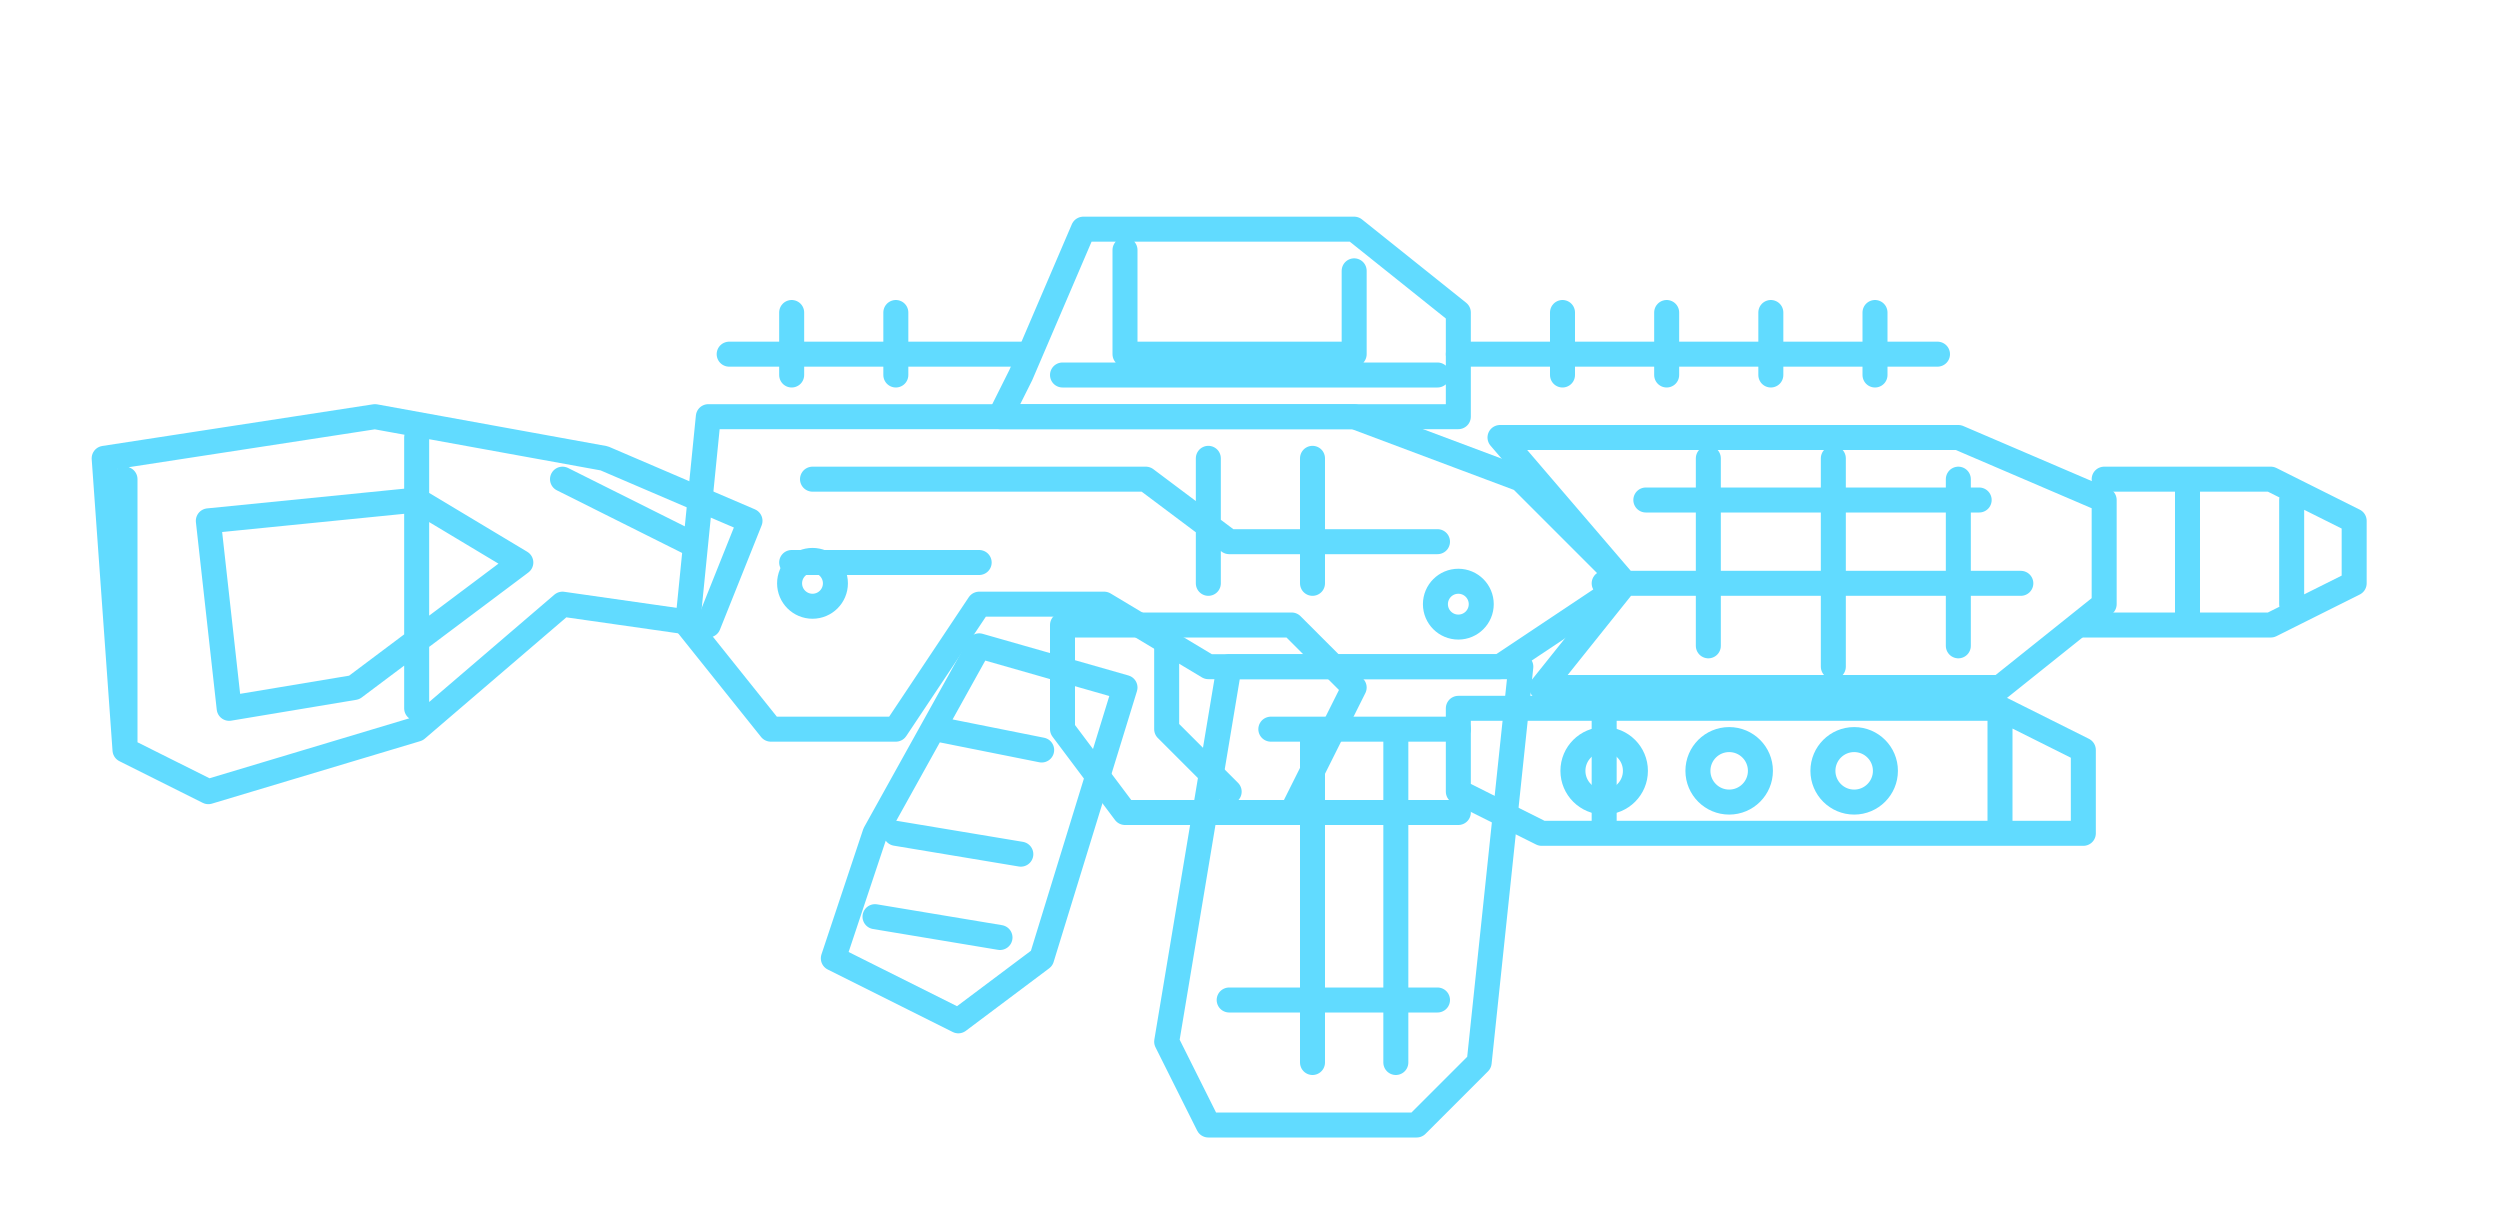
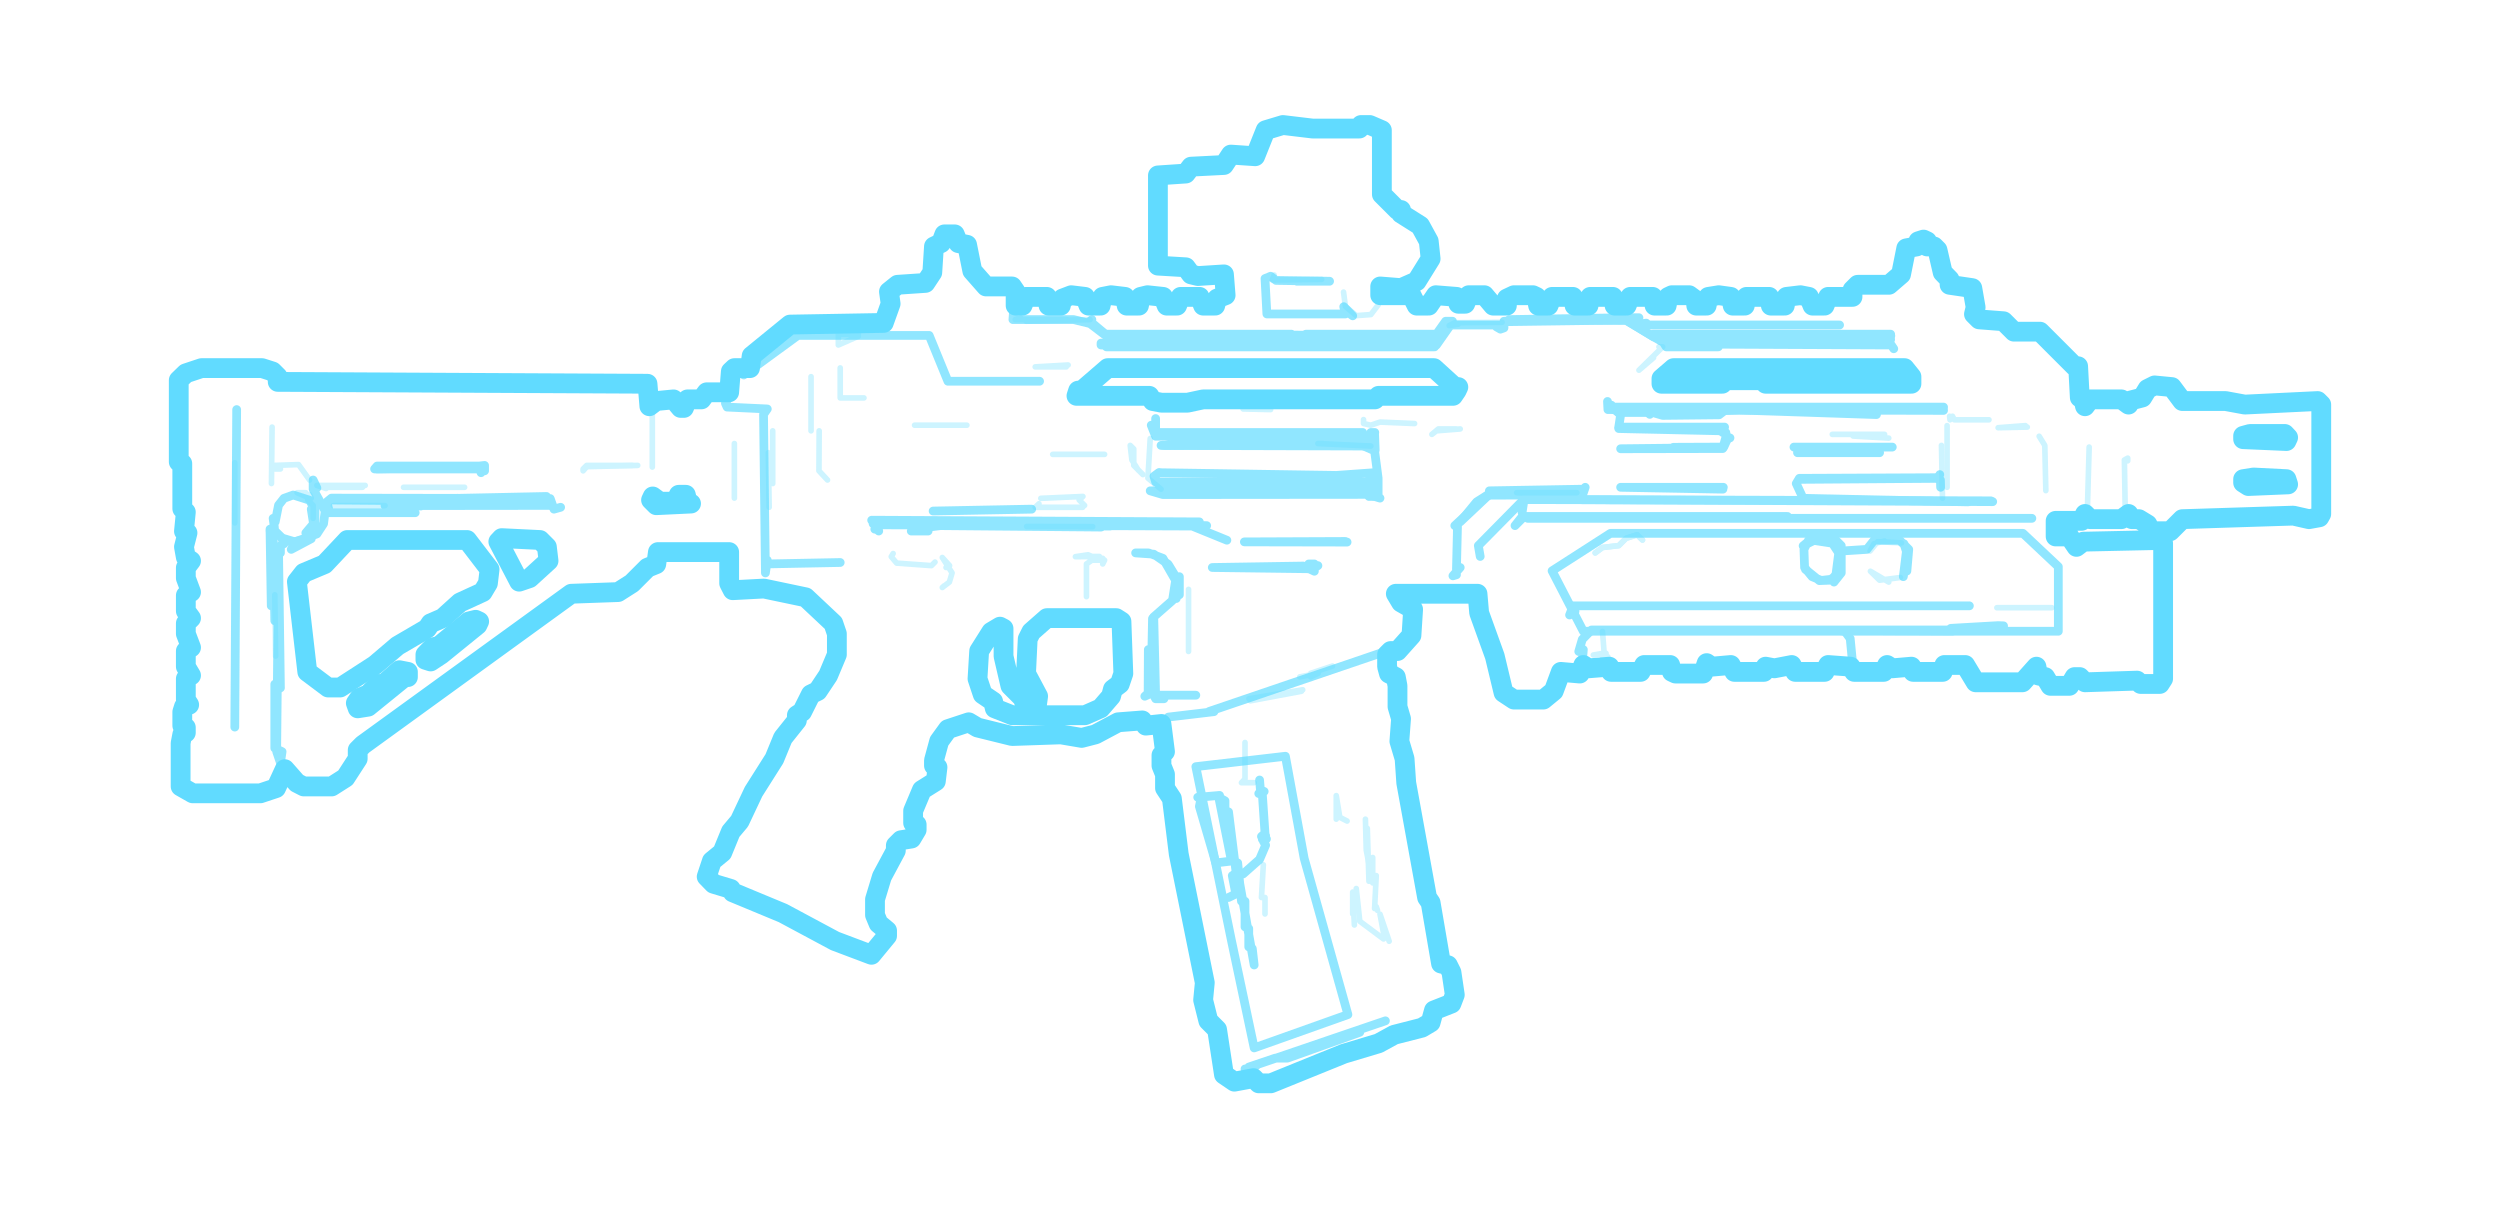
<svg xmlns="http://www.w3.org/2000/svg" width="240" height="116" viewBox="0 0 120 58">
-   <g fill="none" stroke="#61dbff" stroke-width="1.2" stroke-linecap="round" stroke-linejoin="round">
-     <path d="M5 22 L18 20 L29 22 L36 25 L34 30 L27 29 L20 35 L10 38 L6 36 Z M6 23 V36 M10 25 L20 24 L25 27 L17 33 L11 34 Z M20 21 V34 M27 23 L33 26" />
-     <path d="M34 20 H65 L73 23 L78 28 L72 32 H58 L53 29 H47 L43 35 H37 L33 30 Z" />
-     <path d="M72 21 H94 L101 24 V29 L96 33 H74 L78 28 Z M79 24 H95 M77 28 H97 M82 22 V31 M88 22 V32 M94 23 V31" />
-     <path d="M101 23 H109 L113 25 V28 L109 30 H100 M105 23 V30 M110 24 V29" />
-     <path d="M47 31 L54 33 L50 46 L46 49 L40 46 L42 40 Z M45 35 L50 36 M43 40 L49 41 M42 44 L48 45" />
-     <path d="M59 32 H73 L71 51 L68 54 H58 L56 50 Z M61 35 H70 M60 39 H70 M59 48 H69 M63 35 V51 M67 35 V51" />
-     <path d="M51 30 H62 L65 33 L62 39 H54 L51 35 Z M56 31 V35 L59 38" />
-     <path d="M49 18 L52 11 H65 L70 15 V20 H48 Z M54 12 V17 H65 V13 M51 18 H69" />
-     <path d="M35 17 H49 M70 17 H93 M38 15 V18 M43 15 V18 M75 15 V18 M80 15 V18 M85 15 V18 M90 15 V18" />
-     <path d="M39 23 H55 L59 26 H69 M38 27 H47 M58 22 V28 M63 22 V28" />
-     <path d="M70 34 H96 L100 36 V40 H74 L70 38 Z M77 34 V40 M96 34 V40" />
-     <circle cx="77" cy="37" r="1.5" />
-     <circle cx="83" cy="37" r="1.5" />
-     <circle cx="89" cy="37" r="1.5" />
-     <circle cx="39" cy="28" r="1.1" />
-     <circle cx="70" cy="29" r="1.1" />
+   <g fill="none" stroke="#61dbff" stroke-linecap="round" stroke-linejoin="round">
+     <g stroke-width="0.27" opacity="0.32">
+       <path d="M49.28 25.27 L52.45 25.28" />
+       <path d="M75.69 23.65 L72.80 23.65 L73.03 23.66" />
+       <path d="M65.54 39.32 L65.58 40.81 L65.89 42.38" />
+       <path d="M51.18 17.61 L49.69 17.61 L51.27 17.52" />
+       <path d="M49.26 15.42 L52.32 15.34" />
+       <path d="M72.10 15.47 L69.83 15.49 L69.56 15.63 L70.00 15.56" />
+       <path d="M65.10 42.65 L65.27 44.22 L66.41 45.07" />
+       <path d="M57.05 31.27 L57.05 28.29" />
+       <path d="M93.46 23.39 L93.46 20.43" />
+       <path d="M65.89 41.16 L65.89 42.03 L66.06 42.03 L65.98 43.61 L66.06 43.52 L66.12 43.70" />
+       <path d="M13.23 31.49 L13.19 28.55" />
+       <path d="M19.37 23.39 L22.30 23.39" />
+       <path d="M54.64 22.57 L54.33 22.08 L54.25 21.38 L54.42 21.55 L54.42 22.34 L54.86 22.78" />
+       <path d="M11.27 25.10 L11.27 22.21" />
+       <path d="M28.07 22.51 L27.99 22.60 L28.16 22.40 L30.61 22.34" />
+       <path d="M18.48 24.27 L16.00 24.27 L16.32 24.27" />
+       <path d="M100.20 24.27 L100.28 21.46" />
+       <path d="M63.51 21.29 L63.26 21.29 L65.80 21.41" />
+       <path d="M15.65 23.45 L15.21 23.30 L17.53 23.30" />
+       <path d="M52.93 26.80 L52.32 26.80 L52.44 26.72 L52.23 26.63 L51.62 26.72 L52.77 26.71" />
+       <path d="M51.20 15.34 L48.73 15.34 L48.99 15.25" />
+       <path d="M55.21 21.05 L55.10 22.95 L55.73 23.48" />
+       <path d="M97.22 20.43 L95.91 20.53 L97.31 20.50" />
+       <path d="M13.03 23.21 L13.06 20.50" />
+       <path d="M76.92 30.31 L77.00 31.35 L76.48 31.44 L77.09 31.36 L76.92 31.53 L77.18 31.53" />
+       <path d="M69.91 20.59 L69.04 20.59 L68.73 20.85 L68.95 20.68 L70.09 20.59" />
+       <path d="M52.15 28.64 L52.15 27.07 L52.41 26.89 L53.02 26.89 L52.93 27.07" />
+       <path d="M97.88 20.94 L98.15 21.38 L98.20 23.55" />
+       <path d="M79.37 17.17 L78.67 17.77 L79.72 16.74 L79.63 16.65 L79.81 16.65" />
+       <path d="M65.45 20.14 L65.45 20.33 L65.80 20.41 L66.24 20.26 L67.90 20.33" />
+       <path d="M17.40 23.39 L15.64 23.39 L16.56 23.34" />
+       <path d="M102.01 24.44 L101.97 22.08 L102.13 21.99 L102.13 22.12" />
+       <path d="M66.15 14.64 L65.80 15.10 L65.10 15.15 L64.58 14.71 L64.49 14.02" />
+       <path d="M76.57 26.54 L76.92 26.28 L77.70 26.19 L78.05 25.84 L78.58 25.67 L78.84 25.92" />
+       <path d="M78.84 25.92 L78.58 25.67 L78.05 25.84 L77.70 26.19 L76.92 26.28 L76.57 26.54" />
+       <path d="M90.66 27.94 L89.78 27.42 L90.22 27.85 L91.22 27.72" />
+       <path d="M49.96 23.92 L51.98 23.83 L51.80 24.00 L52.06 24.26" />
+       <path d="M90.46 25.97 L89.95 26.10 L89.76 26.45 L90.13 26.00 L91.27 26.06" />
+       <path d="M30.35 22.34 L28.16 22.34 L27.99 22.51 L28.16 22.40" />
+       <path d="M98.49 29.17 L95.85 29.17" />
+       <path d="M14.68 23.65 L14.26 23.65 L14.86 23.91 L14.86 23.74 L14.94 23.91 L14.77 24.00 L15.03 24.26 L15.03 24.88" />
+       <path d="M64.93 43.87 L64.93 42.82 L65.01 44.40" />
+       <path d="M60.99 19.66 L59.67 19.63 L60.99 19.63" />
+       <path d="M36.88 21.73 L36.92 24.35" />
+       <path d="M35.25 23.91 L35.25 21.29" />
+       <path d="M61.16 13.20 L61.07 13.44 L63.44 13.41" />
+       <path d="M31.31 22.42 L31.31 19.80" />
+       <path d="M59.95 33.54 L62.53 33.11" />
+       <path d="M59.76 35.64 L59.76 37.39 L59.59 37.57 L60.20 37.57" />
+       <path d="M45.32 28.12 L45.23 28.20 L45.57 27.94 L45.70 27.50 L45.23 26.76 L45.58 27.15 L45.41 27.24" />
+       <path d="M38.93 20.68 L38.93 18.08" />
+       <path d="M41.47 19.10 L40.33 19.10 L40.33 17.66" />
+       <path d="M62.39 32.49 L63.27 32.32 L62.91 32.49 L62.91 32.32 L63.96 31.97" />
+       <path d="M64.14 39.32 L64.14 38.19 L64.31 39.23 L64.66 39.41" />
+       <path d="M41.20 16.04 L40.24 16.04 L40.24 16.56 L41.20 16.14" />
+       <path d="M65.63 39.76 L65.71 42.30" />
+       <path d="M89.78 20.91 L88.95 20.93 L90.66 21.03" />
+       <path d="M60.64 41.51 L60.55 43.08 L60.72 43.08 L60.72 43.87" />
+       <path d="M37.09 23.21 L37.09 20.68" />
+       <path d="M93.19 21.38 L93.24 23.91" />
+       <path d="M93.81 20.15 L93.72 19.98 L93.60 20.15 L93.58 19.98 L93.81 20.15 L95.47 20.15" />
+       <path d="M13.46 22.51 L13.19 22.51 L13.15 22.34 L14.33 22.30 L14.86 23.04" />
+       <path d="M66.45 45.01 L66.24 43.88 L66.68 45.18" />
+       <path d="M39.32 20.68 L39.31 22.60 L39.72 23.04" />
+       <path d="M49.87 24.18 L49.69 24.35 L51.97 24.35" />
+       <path d="M46.41 20.41 L43.90 20.41" />
+       <path d="M87.95 20.85 L90.46 20.85" />
+       <path d="M53.02 21.81 L50.53 21.81" />
+       <path d="M42.87 26.57 L42.78 26.72 L43.04 27.03 L44.71 27.15 L44.88 26.98" />
+       <path d="M62.47 33.18 L60.02 33.64" />
+     </g>
+     <g stroke-width="0.42" opacity="0.7">
+       <path d="M71.05 26.71 L70.96 26.19 L73.15 23.97 L95.65 24.08" />
+       <path d="M68.86 16.12 L53.11 16.04 L61.99 16.04" />
+       <path d="M97.53 24.88 L73.33 24.88" />
+       <path d="M73.06 24.60 L73.15 24.00 L73.33 23.98 L95.56 24.04" />
+       <path d="M48.71 14.11 L48.62 15.34 L51.53 15.34 L52.32 15.53 L53.20 16.20 L68.86 16.22" />
+       <path d="M56.08 34.42 L58.27 34.16 L58.13 34.12 L66.94 31.12 L58.04 34.15" />
+       <path d="M75.92 32.14 L76.00 31.18 L75.78 31.27 L75.95 30.69 L76.39 30.24 L94.77 30.24" />
+       <path d="M75.34 29.52 L75.43 29.29 L75.60 29.34 L75.52 29.08 L94.53 29.08" />
+       <path d="M65.89 23.48 L56.96 23.48 L65.67 23.52 L65.89 23.72 L65.71 23.83 L65.89 23.83" />
+       <path d="M42.18 25.49 L41.99 25.19 L57.22 25.25 L58.89 25.93" />
+       <path d="M52.85 16.56 L68.95 16.56 L69.56 15.69" />
+       <path d="M72.54 15.42 L72.37 15.44 L78.05 15.36 L79.37 16.17 L89.00 16.21" />
+       <path d="M92.67 19.62 L77.45 19.63 L77.70 19.80 L79.19 19.80" />
+       <path d="M52.41 15.34 L52.32 15.42 L53.20 16.16 L68.86 16.13" />
+       <path d="M92.84 19.63 L77.70 19.71 L79.19 19.67" />
+       <path d="M21.97 23.92 L15.84 24.00 L26.32 24.09" />
+       <path d="M77.16 19.27 L77.18 19.66 L93.29 19.70" />
+       <path d="M52.85 16.47 L53.11 16.47 L53.11 16.65 L68.86 16.65" />
+       <path d="M77.35 19.45 L77.27 19.54 L93.29 19.54" />
+       <path d="M41.84 24.97 L57.57 25.05" />
+       <path d="M68.86 16.18 L53.20 16.14" />
+       <path d="M93.02 22.93 L86.37 22.96 L86.22 23.21 L86.55 23.92 L94.47 24.09" />
+       <path d="M11.27 34.90 L11.36 19.66" />
+       <path d="M56.61 27.68 L56.61 28.55 L56.52 28.45 L56.46 28.73 L56.49 27.77 L56.07 27.08 L55.38 26.60 L54.51 26.54 L55.13 26.54 L55.82 26.80 L56.43 27.86 L56.28 28.82 L55.38 29.61 L55.47 33.37 L57.40 33.37" />
+       <path d="M35.15 18.75 L34.82 19.36 L34.90 19.54 L36.83 19.63 L36.65 19.89 L36.74 27.50 L36.83 26.89 L36.75 27.07 L40.33 27.00" />
+       <path d="M79.02 15.51 L78.41 15.59 L78.14 15.43 L79.72 16.37 L80.51 16.20 L90.57 16.20 L90.40 16.08 L90.75 16.04" />
+       <path d="M93.11 22.78 L93.02 22.96 L86.37 23.01 L92.94 22.96 L93.14 23.04 L93.15 23.39" />
+       <path d="M73.07 24.88 L72.72 25.23 L73.07 24.79 L85.80 24.79" />
+       <path d="M82.48 16.65 L79.98 16.65 L79.89 16.51 L90.78 16.56 L90.90 16.74" />
+       <path d="M13.19 32.84 L13.19 35.91 L13.54 36.08 L13.46 36.61 L13.28 36.08 L13.37 26.98" />
+       <path d="M76.03 23.48 L71.49 23.56 L71.58 23.65 L70.88 24.09 L70.09 25.05 L71.49 23.73 L75.97 23.74 L76.09 23.39" />
+       <path d="M65.27 49.55 L61.80 50.79 L61.21 50.79 L59.94 51.22 L59.94 51.40 L59.76 51.31 L60.03 51.40 L59.94 51.31 L60.03 51.40 L60.37 51.09 L66.50 49.00" />
+       <path d="M63.45 13.50 L62.25 13.50 L63.82 13.50 L61.25 13.46 L60.99 13.26 L60.72 13.37 L60.81 15.07 L64.58 15.07 L64.58 14.90 L64.93 15.16 L64.50 14.72 L64.58 15.07 L64.66 14.99" />
+       <path d="M63.26 21.29 L55.82 21.37 L61.44 21.31" />
+       <path d="M82.61 16.13 L80.19 16.13 L90.76 16.12" />
+       <path d="M86.72 26.06 L86.55 26.20 L87.07 25.94 L88.12 26.10 L88.12 25.93 L88.38 26.19 L88.38 27.50 L88.03 27.94 L88.24 27.42 L87.95 27.80 L87.42 27.86 L86.98 27.68 L86.62 27.24 L86.59 26.37 L86.81 25.93 L87.86 25.93 L88.26 26.54 L88.12 27.63 L87.83 27.85 L87.33 27.87 L86.66 27.33" />
+       <path d="M56.10 21.33 L55.95 21.38 L65.28 21.33 L65.98 21.64 L66.15 22.95 L66.15 23.74 L65.98 23.83 L66.24 23.91" />
+       <path d="M63.44 16.04 L62.69 16.04 L68.95 16.04 L69.39 15.42 L69.72 15.42 L69.74 15.60 L71.93 15.60 L71.83 15.69 L72.02 15.80 L72.19 15.74 L72.19 15.42 L73.59 15.33" />
+       <path d="M56.96 23.48 L55.65 23.39 L55.91 23.39 L55.87 23.21 L65.80 23.21 L65.71 23.04 L65.98 23.04" />
+       <path d="M80.19 16.13 L79.36 16.04 L90.66 16.04" />
+       <path d="M55.47 20.09 L55.47 20.85 L65.89 20.94 L65.98 20.81 L66.01 21.60" />
+       <path d="M78.05 15.25 L72.45 15.34 L78.23 15.38 L78.23 15.25 L78.67 15.25" />
+       <path d="M57.49 25.21 L51.75 25.14 L57.92 25.23" />
+       <path d="M41.99 25.40 L42.08 25.27 L41.91 25.14 L53.28 25.25" />
+       <path d="M90.07 19.90 L83.44 19.68 L82.78 19.71 L82.52 19.91 L79.81 19.94 L79.02 19.71 L79.28 19.80 L79.19 19.89" />
+       <path d="M57.22 23.65 L55.82 23.57 L65.89 23.56" />
+       <path d="M59.41 41.42 L59.59 43.26 L59.76 43.26 L59.76 44.49 L59.94 44.57 L59.94 45.45 L60.11 45.53 L60.20 46.32 L59.41 41.86 L59.15 42.03 L59.32 42.91 L58.97 43.08" />
+       <path d="M55.26 20.41 L55.47 20.94 L65.89 20.94 L65.80 20.76 L65.99 20.76" />
+       <path d="M13.02 28.82 L13.02 29.08 L12.96 25.40 L13.17 25.32 L13.11 24.88 L13.21 25.05 L13.37 24.25 L13.63 23.92 L14.07 23.76 L14.86 24.01 L15.10 24.44 L14.94 24.44 L15.05 25.14 L14.68 25.58 L15.12 25.14 L15.12 24.00 L15.21 24.26" />
+       <path d="M23.00 22.37 L18.10 22.37 L17.98 22.51 L22.91 22.41 L23.26 22.60 L23.26 22.34 L23.00 22.37 L23.09 22.69" />
+       <path d="M79.98 16.49 L79.81 16.30 L90.75 16.30" />
+       <path d="M19.93 24.61 L15.82 24.61 L15.69 24.09 L15.91 23.91 L21.97 23.92" />
+       <path d="M65.89 23.13 L55.47 23.13 L55.39 22.86 L55.62 22.69" />
+       <path d="M55.38 23.56 L55.21 23.56 L55.82 23.74 L65.98 23.73" />
+       <path d="M63.09 27.07 L62.82 27.07 L62.82 27.30 L58.19 27.24 L62.56 27.17 L63.09 27.42 L63.00 27.33 L63.26 27.15" />
+       <path d="M55.12 31.18 L55.11 33.28 L54.95 33.42 L55.25 33.28 L55.32 29.69 L55.38 33.37 L55.47 33.54 L55.87 33.54" />
+       <path d="M55.66 22.69 L64.14 22.82 L65.95 22.69" />
+       <path d="M55.47 20.41 L55.47 20.76 L65.41 20.76" />
+       <path d="M13.46 33.02 L13.37 26.45 L13.46 26.54 L13.46 26.19 L13.63 26.10 L13.53 25.84 L13.98 26.02 L14.94 25.86 L13.98 26.37 L14.08 26.20" />
+       <path d="M13.19 29.80 L13.11 25.58 L12.97 25.48 L13.11 25.40 L13.55 25.83 L14.16 26.01 L15.21 25.63 L15.53 25.14 L15.61 24.53 L15.03 23.48 L15.03 23.04 L15.21 23.42" />
+       <path d="M88.91 31.69 L88.81 30.65 L88.56 30.31 L88.30 30.26 L93.72 30.29 L93.64 30.16 L95.91 30.03 L96.17 30.04 L96.17 30.27" />
+       <path d="M82.20 21.49 L77.79 21.54 L82.69 21.53 L82.83 21.03 L83.04 21.02" />
+       <path d="M55.73 21.38 L65.74 21.41" />
+       <path d="M82.69 20.68 L77.70 20.57 L82.70 20.59" />
+       <path d="M82.70 23.48 L77.79 23.39 L82.72 23.39" />
+       <path d="M64.66 26.02 L59.73 26.01 L64.58 25.99" />
+       <path d="M65.89 23.65 L57.22 23.65 L58.32 23.68" />
+       <path d="M69.91 27.59 L69.74 27.64 L70.09 27.24 L69.91 27.33 L69.96 25.23 L69.83 25.23 L71.40 23.77 L75.78 23.75" />
+       <path d="M56.33 21.02 L65.98 21.11" />
+       <path d="M20.20 24.29 L18.48 24.27 L26.41 24.26" />
+       <path d="M77.53 19.67 L77.79 19.91 L77.70 20.50 L82.78 20.50 L82.69 20.76 L82.84 20.76 L82.90 21.11 L82.74 21.46 L80.33 21.47" />
+       <path d="M26.23 23.83 L21.97 23.92 L26.41 23.93 L26.59 24.44 L26.91 24.35" />
+       <path d="M88.30 15.60 L78.76 15.60" />
+       <path d="M23.00 22.51 L18.10 22.51 L22.71 22.43" />
+       <path d="M58.54 38.18 L57.49 38.27 L57.66 38.27 L57.57 38.71 L58.36 41.42 L59.11 41.33 L58.50 38.27 L58.80 38.44 L58.80 39.15" />
+       <path d="M43.74 25.49 L44.55 25.49 L44.49 25.31 L45.14 25.23 L52.85 25.30" />
+       <path d="M49.43 24.44 L44.79 24.53 L49.52 24.44" />
+       <path d="M58.97 38.97 L59.32 41.77 L59.67 41.95 L60.46 41.25 L60.75 40.57 L60.64 40.37 L60.79 40.27 L60.59 40.28 L60.75 40.11 L60.55 40.15 L60.72 40.00 L60.59 38.09 L60.42 38.09 L60.68 37.99 L60.50 37.92 L60.46 37.44" />
+       <path d="M90.22 21.73 L86.28 21.73 L86.37 21.55 L86.11 21.46 L90.83 21.46" />
+       <path d="M88.38 26.45 L89.61 26.37 L89.96 25.93 L91.18 25.93 L91.62 26.37 L91.53 27.41 L91.60 26.54 L91.39 26.10 L91.53 26.54 L91.36 27.68 L91.53 26.28" />
+       <path d="M57.40 36.80 L61.70 36.30 L62.60 41.20 L64.70 48.70 L60.20 50.30 L59.10 45.10 L57.40 36.80" />
+       <path d="M35.70 18.00 L38.30 16.10 L44.60 16.10 L45.50 18.30 L49.90 18.30" />
+       <path d="M74.50 27.40 L77.30 25.60 L97.10 25.60 L98.80 27.20 L98.80 30.30 L76.00 30.30 L74.50 27.40" />
+     </g>
+     <g stroke-width="0.95" opacity="1.0">
+       <path d="M61.58 6.00 L63.00 6.17 L65.25 6.17 L65.33 6.00 L65.75 6.00 L66.33 6.25 L66.33 9.33 L67.08 10.08 L67.25 10.08 L67.25 10.25 L68.17 10.83 L68.58 11.58 L68.67 12.42 L68.00 13.50 L67.25 13.83 L66.25 13.75 L66.25 14.17 L67.75 14.17 L68.00 14.67 L68.58 14.67 L68.92 14.17 L69.92 14.25 L70.00 14.58 L70.33 14.58 L70.50 14.17 L71.25 14.17 L71.67 14.67 L72.33 14.67 L72.33 14.33 L72.67 14.17 L73.58 14.17 L73.75 14.25 L73.83 14.67 L74.33 14.67 L74.50 14.25 L75.50 14.25 L75.58 14.67 L76.25 14.67 L76.33 14.25 L77.42 14.25 L77.50 14.67 L78.08 14.67 L78.25 14.25 L79.33 14.25 L79.42 14.67 L80.00 14.67 L80.08 14.25 L80.25 14.17 L81.08 14.17 L81.42 14.42 L81.42 14.67 L81.92 14.67 L82.00 14.25 L82.50 14.17 L83.08 14.25 L83.17 14.67 L83.75 14.67 L83.83 14.25 L84.92 14.25 L85.00 14.67 L85.67 14.67 L85.75 14.25 L86.42 14.17 L86.83 14.25 L87.00 14.67 L87.58 14.67 L87.75 14.25 L88.92 14.25 L88.92 13.92 L89.17 13.67 L90.67 13.67 L91.25 13.17 L91.50 11.92 L92.00 11.83 L92.08 11.58 L92.33 11.50 L92.50 11.58 L92.50 11.83 L92.83 11.83 L93.00 12.00 L93.25 13.08 L93.58 13.42 L93.58 13.67 L94.67 13.83 L94.83 14.75 L94.75 15.08 L95.00 15.33 L96.17 15.42 L96.67 15.92 L97.92 15.92 L99.58 17.58 L99.75 17.58 L99.83 19.08 L100.00 19.17 L100.08 19.50 L100.33 19.17 L101.83 19.17 L102.17 19.42 L102.17 19.25 L102.83 19.08 L103.08 18.67 L103.42 18.50 L104.25 18.58 L104.75 19.25 L106.83 19.25 L107.75 19.42 L111.25 19.25 L111.42 19.42 L111.42 24.67 L111.33 24.83 L110.83 24.92 L110.08 24.75 L104.75 24.92 L104.17 25.50 L103.25 25.50 L103.08 25.17 L102.67 24.92 L102.33 24.92 L102.17 24.67 L101.83 24.92 L100.33 24.92 L100.08 24.67 L99.92 25.00 L98.67 25.00 L98.67 25.75 L99.33 25.75 L99.67 26.25 L100.00 26.00 L103.67 25.92 L103.83 26.08 L103.83 32.58 L103.67 32.83 L102.75 32.83 L102.58 32.67 L100.08 32.75 L99.83 32.50 L99.58 32.50 L99.33 32.92 L98.42 32.92 L98.17 32.50 L97.83 32.42 L97.75 32.00 L97.08 32.75 L94.83 32.75 L94.33 31.92 L93.33 31.92 L93.25 32.25 L91.83 32.25 L91.75 32.00 L90.83 32.08 L90.58 31.92 L90.42 32.25 L89.00 32.25 L88.83 32.00 L87.75 31.92 L87.58 32.25 L86.17 32.25 L86.00 31.92 L85.17 32.08 L84.75 32.00 L84.67 32.25 L83.25 32.25 L83.08 31.92 L82.17 32.00 L81.92 31.83 L81.75 32.33 L80.42 32.33 L80.25 32.25 L80.17 31.92 L78.92 31.92 L78.75 32.25 L77.33 32.25 L77.25 32.00 L76.25 32.08 L76.00 31.92 L75.83 32.33 L74.92 32.25 L74.58 33.17 L74.08 33.58 L72.67 33.58 L72.17 33.25 L71.75 31.50 L71.00 29.42 L70.92 28.50 L67.00 28.50 L67.25 28.92 L67.83 29.25 L67.75 30.50 L67.08 31.25 L66.75 31.25 L66.58 31.42 L66.58 32.00 L66.67 32.33 L67.00 32.50 L67.08 32.92 L67.08 33.92 L67.25 34.50 L67.17 35.58 L67.42 36.42 L67.50 37.58 L68.50 43.08 L68.67 43.33 L69.17 46.25 L69.50 46.33 L69.67 46.67 L69.83 47.75 L69.67 48.17 L68.83 48.50 L68.67 49.08 L68.25 49.33 L66.92 49.67 L66.17 50.08 L64.50 50.58 L61.00 52.00 L60.42 52.00 L60.17 51.75 L59.25 51.92 L58.75 51.58 L58.42 49.42 L58.00 49.00 L57.75 48.00 L57.83 47.17 L56.58 41.00 L56.25 38.33 L55.92 37.83 L55.92 37.17 L55.75 36.75 L55.75 36.25 L55.92 36.08 L55.75 34.75 L55.00 34.83 L54.83 34.58 L53.67 34.67 L52.58 35.25 L51.92 35.42 L50.92 35.25 L48.58 35.33 L46.92 34.92 L46.50 34.67 L45.50 35.00 L45.08 35.58 L44.83 36.50 L44.83 36.75 L45.00 36.83 L44.92 37.50 L44.25 37.92 L43.83 38.92 L43.83 39.50 L44.00 39.58 L44.00 39.83 L43.75 40.25 L43.25 40.33 L43.00 40.58 L43.00 40.83 L42.33 42.08 L42.00 43.17 L42.00 43.92 L42.17 44.33 L42.58 44.67 L42.58 44.92 L41.83 45.83 L40.08 45.17 L37.58 43.83 L35.17 42.83 L35.08 42.67 L34.25 42.42 L33.92 42.08 L34.17 41.33 L34.67 40.92 L35.08 39.92 L35.50 39.42 L36.17 38.00 L37.17 36.42 L37.58 35.42 L38.25 34.58 L38.25 34.33 L38.50 34.17 L38.92 33.33 L39.25 33.17 L39.75 32.42 L40.17 31.42 L40.17 30.42 L40.00 29.92 L38.67 28.67 L36.67 28.25 L35.17 28.33 L35.00 28.00 L35.00 26.50 L31.58 26.50 L31.50 27.08 L31.08 27.25 L30.33 28.00 L29.67 28.42 L27.42 28.50 L17.42 35.75 L17.17 36.00 L17.17 36.42 L16.58 37.33 L15.92 37.75 L14.58 37.75 L14.25 37.58 L13.67 36.92 L13.25 37.83 L12.50 38.08 L9.25 38.08 L8.67 37.75 L8.67 35.67 L8.75 35.25 L8.92 35.17 L8.92 34.92 L8.75 34.83 L8.75 34.17 L8.83 33.92 L9.08 33.83 L8.92 33.58 L8.92 32.58 L9.17 32.42 L8.92 32.00 L8.92 31.25 L9.17 31.08 L8.92 30.42 L8.92 29.92 L9.17 29.67 L8.92 29.33 L8.92 28.58 L9.17 28.42 L8.92 27.75 L8.92 27.25 L9.17 26.92 L8.92 26.75 L8.83 26.25 L9.00 25.58 L8.83 25.50 L8.92 24.58 L8.75 24.42 L8.75 22.25 L8.58 22.17 L8.58 18.25 L8.92 17.92 L9.67 17.67 L12.58 17.67 L13.08 17.83 L13.33 18.08 L13.33 18.33 L31.08 18.42 L31.17 19.50 L31.50 19.25 L32.33 19.17 L32.67 19.58 L32.83 19.58 L33.00 19.17 L33.67 19.17 L33.92 18.83 L35.00 18.83 L35.08 17.83 L35.25 17.67 L36.00 17.67 L36.08 17.08 L37.92 15.58 L42.42 15.50 L42.75 14.58 L42.67 14.00 L43.08 13.67 L44.42 13.58 L44.75 13.08 L44.83 11.83 L45.17 11.67 L45.33 11.25 L45.83 11.25 L46.00 11.67 L46.42 11.75 L46.67 13.00 L47.33 13.75 L48.58 13.75 L48.75 14.00 L48.75 14.67 L49.08 14.67 L49.25 14.25 L50.25 14.25 L50.33 14.67 L50.92 14.67 L51.00 14.33 L51.42 14.17 L52.08 14.25 L52.25 14.67 L52.83 14.67 L52.92 14.25 L53.33 14.17 L54.00 14.25 L54.08 14.67 L54.67 14.67 L54.75 14.25 L55.08 14.17 L55.83 14.25 L56.00 14.67 L56.50 14.67 L56.67 14.25 L57.58 14.25 L57.75 14.67 L58.33 14.67 L58.42 14.33 L58.83 14.17 L58.75 13.17 L57.50 13.25 L57.17 13.17 L56.92 12.83 L55.58 12.75 L55.58 8.42 L56.92 8.33 L57.17 8.00 L58.75 7.92 L59.08 7.42 L60.25 7.50 L60.75 6.25 Z" />
+       <path d="M82.83 18.25 L84.58 18.25 L84.75 18.42 L91.75 18.42 L91.75 18.08 L91.42 17.67 L80.33 17.67 L79.75 18.17 L79.75 18.42 L82.67 18.42 Z" />
+       <path d="M69.92 18.75 L70.00 18.58 L69.83 18.58 L68.83 17.67 L53.17 17.67 L51.92 18.75 L51.75 18.75 L51.67 19.00 L55.17 19.00 L55.33 19.25 L55.75 19.33 L57.00 19.33 L57.75 19.17 L66.00 19.17 L66.17 19.00 L69.75 19.00 Z" />
+       <path d="M107.67 21.08 L109.75 21.17 L109.83 21.00 L109.67 20.83 L108.00 20.83 L107.67 20.92 Z" />
+       <path d="M107.67 23.17 L107.92 23.33 L109.83 23.25 L109.75 23.00 L108.17 22.92 L107.67 23.00 Z" />
+       <path d="M31.25 24.00 L31.50 24.25 L33.17 24.17 L33.00 24.08 L32.92 23.75 L32.58 23.75 L32.42 24.08 L31.67 24.08 L31.33 23.83 Z" />
+       <path d="M23.92 26.00 L24.92 27.92 L25.42 27.75 L26.33 26.92 L26.25 26.25 L25.92 25.92 L24.08 25.83 Z" />
+       <path d="M23.42 28.00 L23.50 27.33 L22.42 25.92 L16.67 25.92 L15.58 27.08 L14.58 27.50 L14.25 27.92 L14.75 32.25 L15.75 33.00 L16.33 33.00 L18.00 31.92 L19.08 31.00 L20.50 30.17 L20.67 29.92 L21.25 29.67 L22.08 28.92 L23.17 28.42 Z" />
+       <path d="M22.92 30.00 L23.00 29.83 L22.83 29.75 L22.50 29.83 L21.08 31.00 L20.75 31.08 L20.42 31.42 L20.42 31.67 L20.67 31.75 L21.17 31.42 Z" />
+       <path d="M49.25 32.33 L49.83 33.42 L49.75 34.00 L49.25 33.92 L49.08 33.50 L48.50 32.92 L48.17 31.50 L48.17 30.17 L48.00 30.08 L47.58 30.33 L47.00 31.25 L46.92 32.58 L47.17 33.33 L47.67 33.67 L47.75 34.00 L48.58 34.33 L52.08 34.33 L52.83 34.00 L53.33 33.42 L53.42 33.08 L53.75 32.83 L53.92 32.33 L53.83 29.83 L53.58 29.67 L50.25 29.67 L49.50 30.33 L49.33 30.67 Z" />
+       <path d="M19.42 32.50 L19.58 32.50 L19.58 32.25 L19.17 32.17 L18.42 32.83 L18.17 32.83 L17.67 33.33 L17.25 33.50 L17.08 33.75 L17.17 34.00 L17.67 33.92 Z" />
+     </g>
  </g>
</svg>
